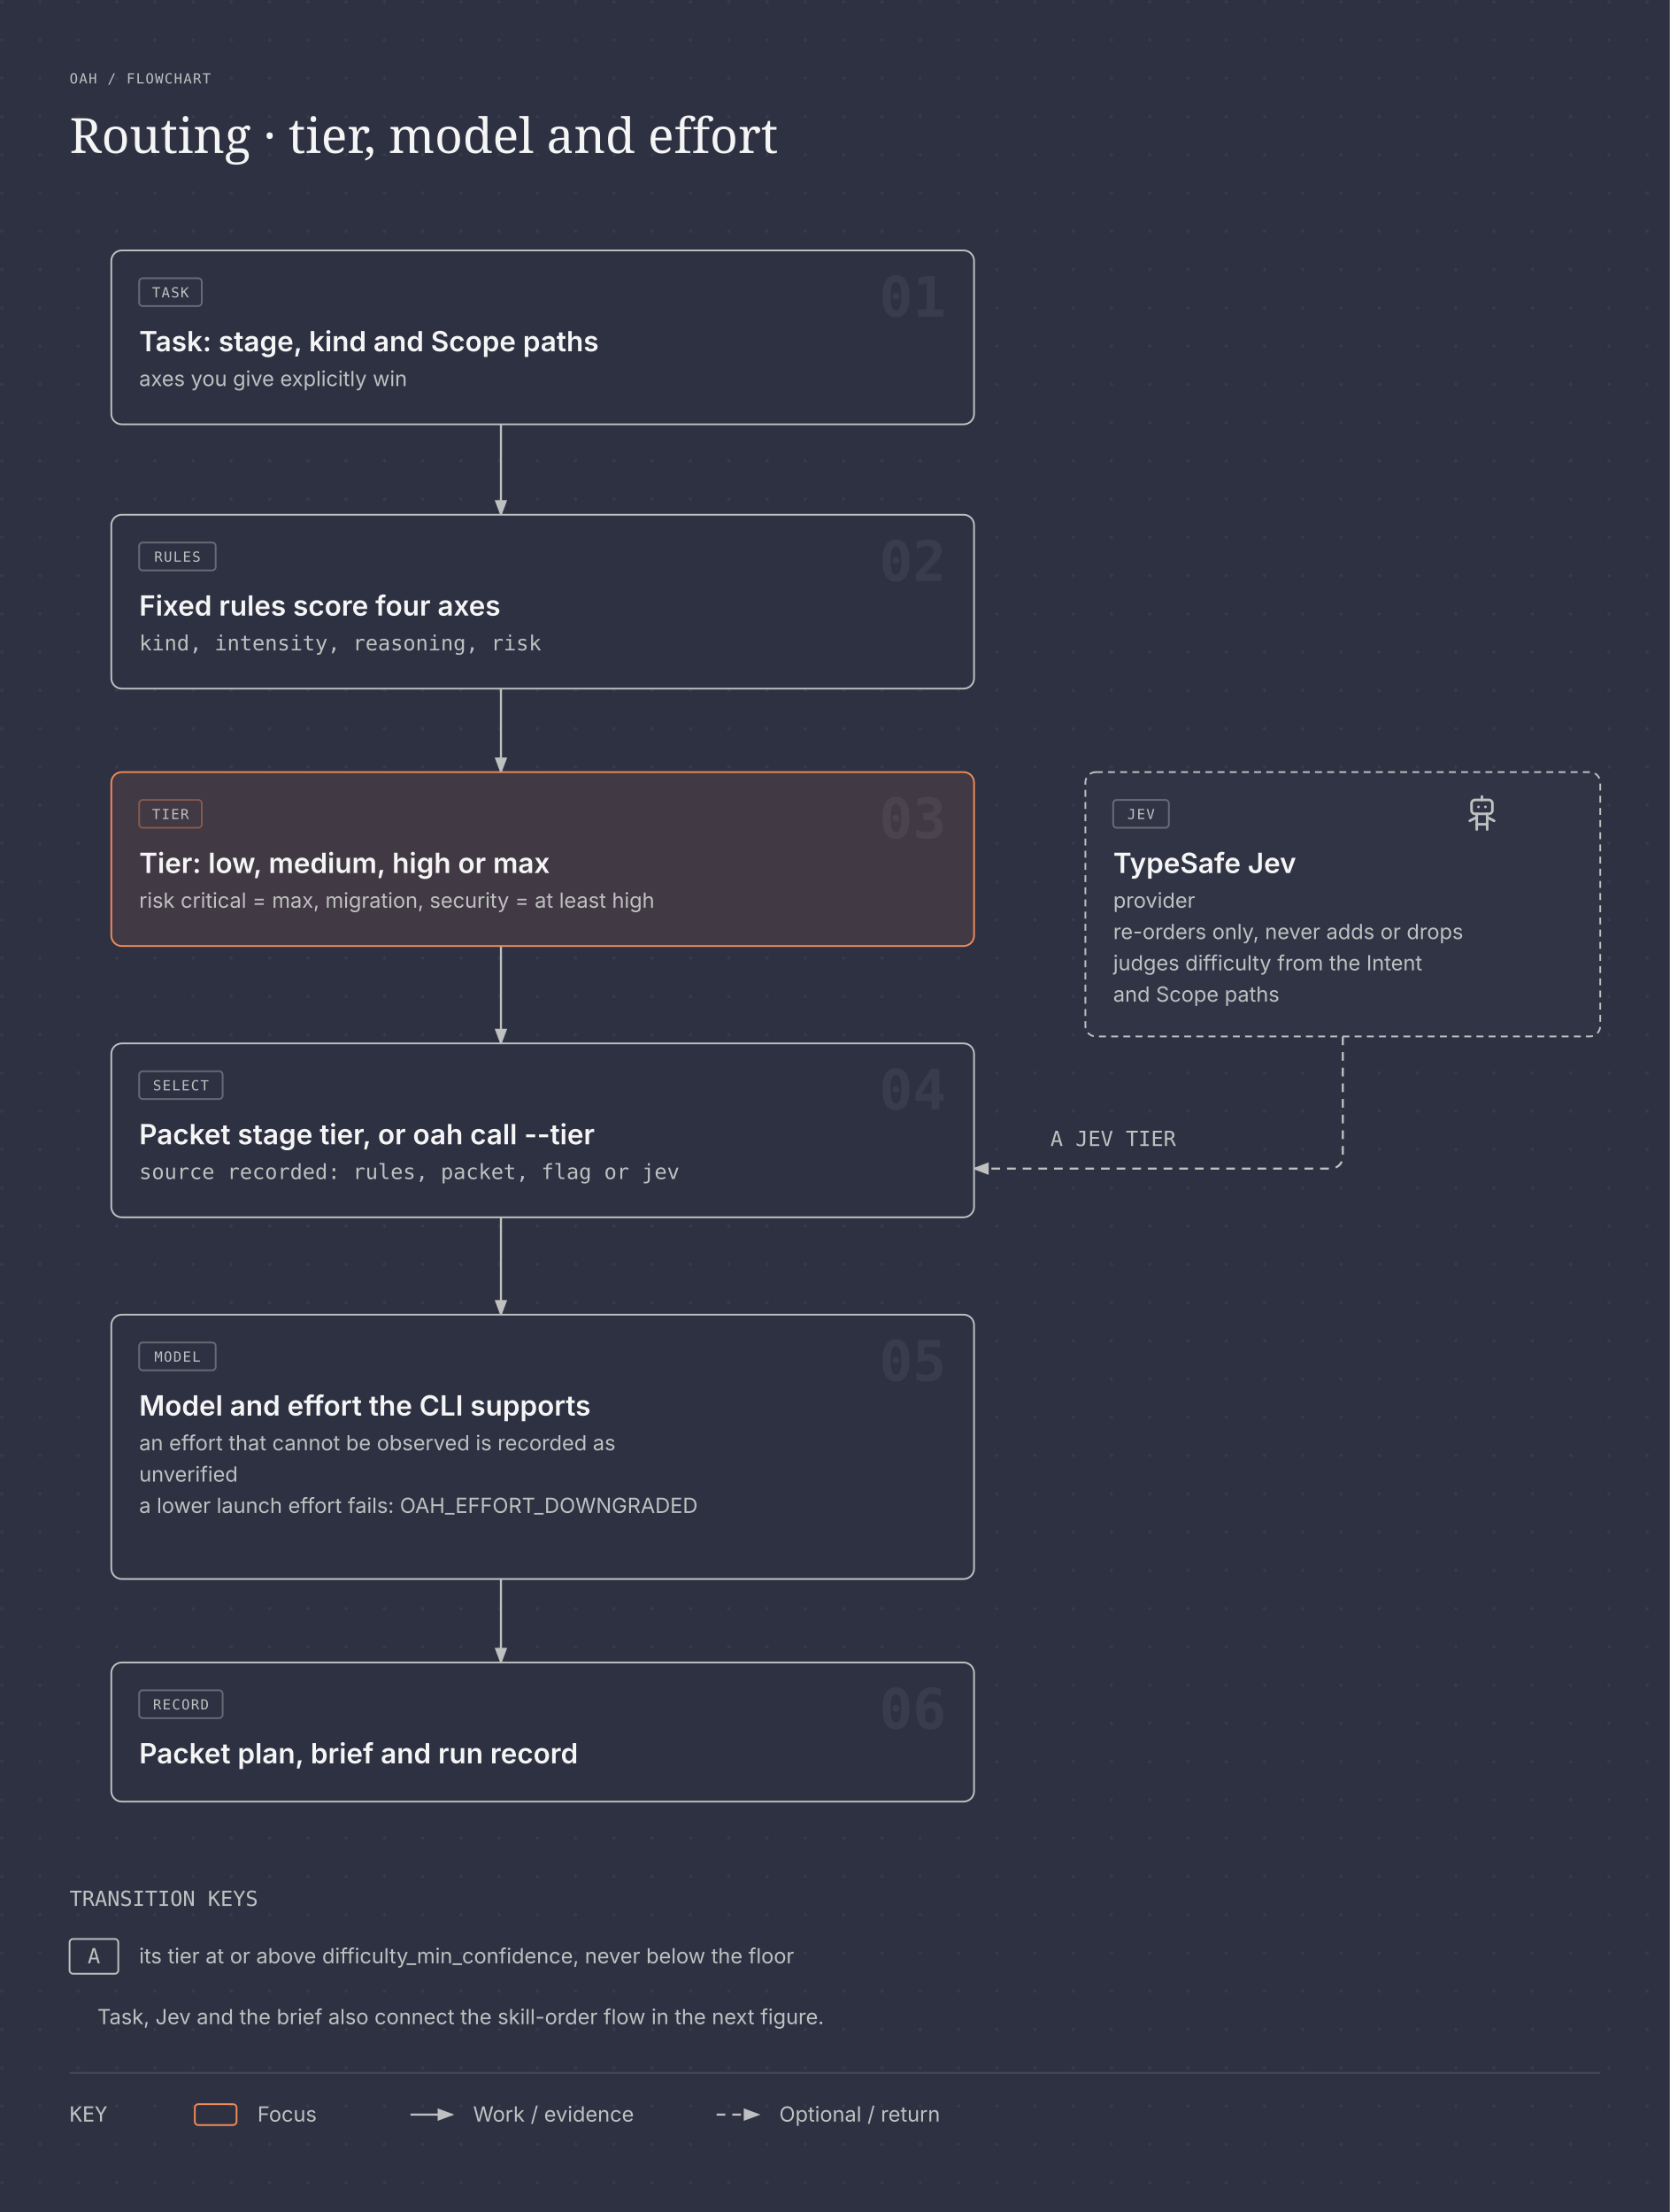
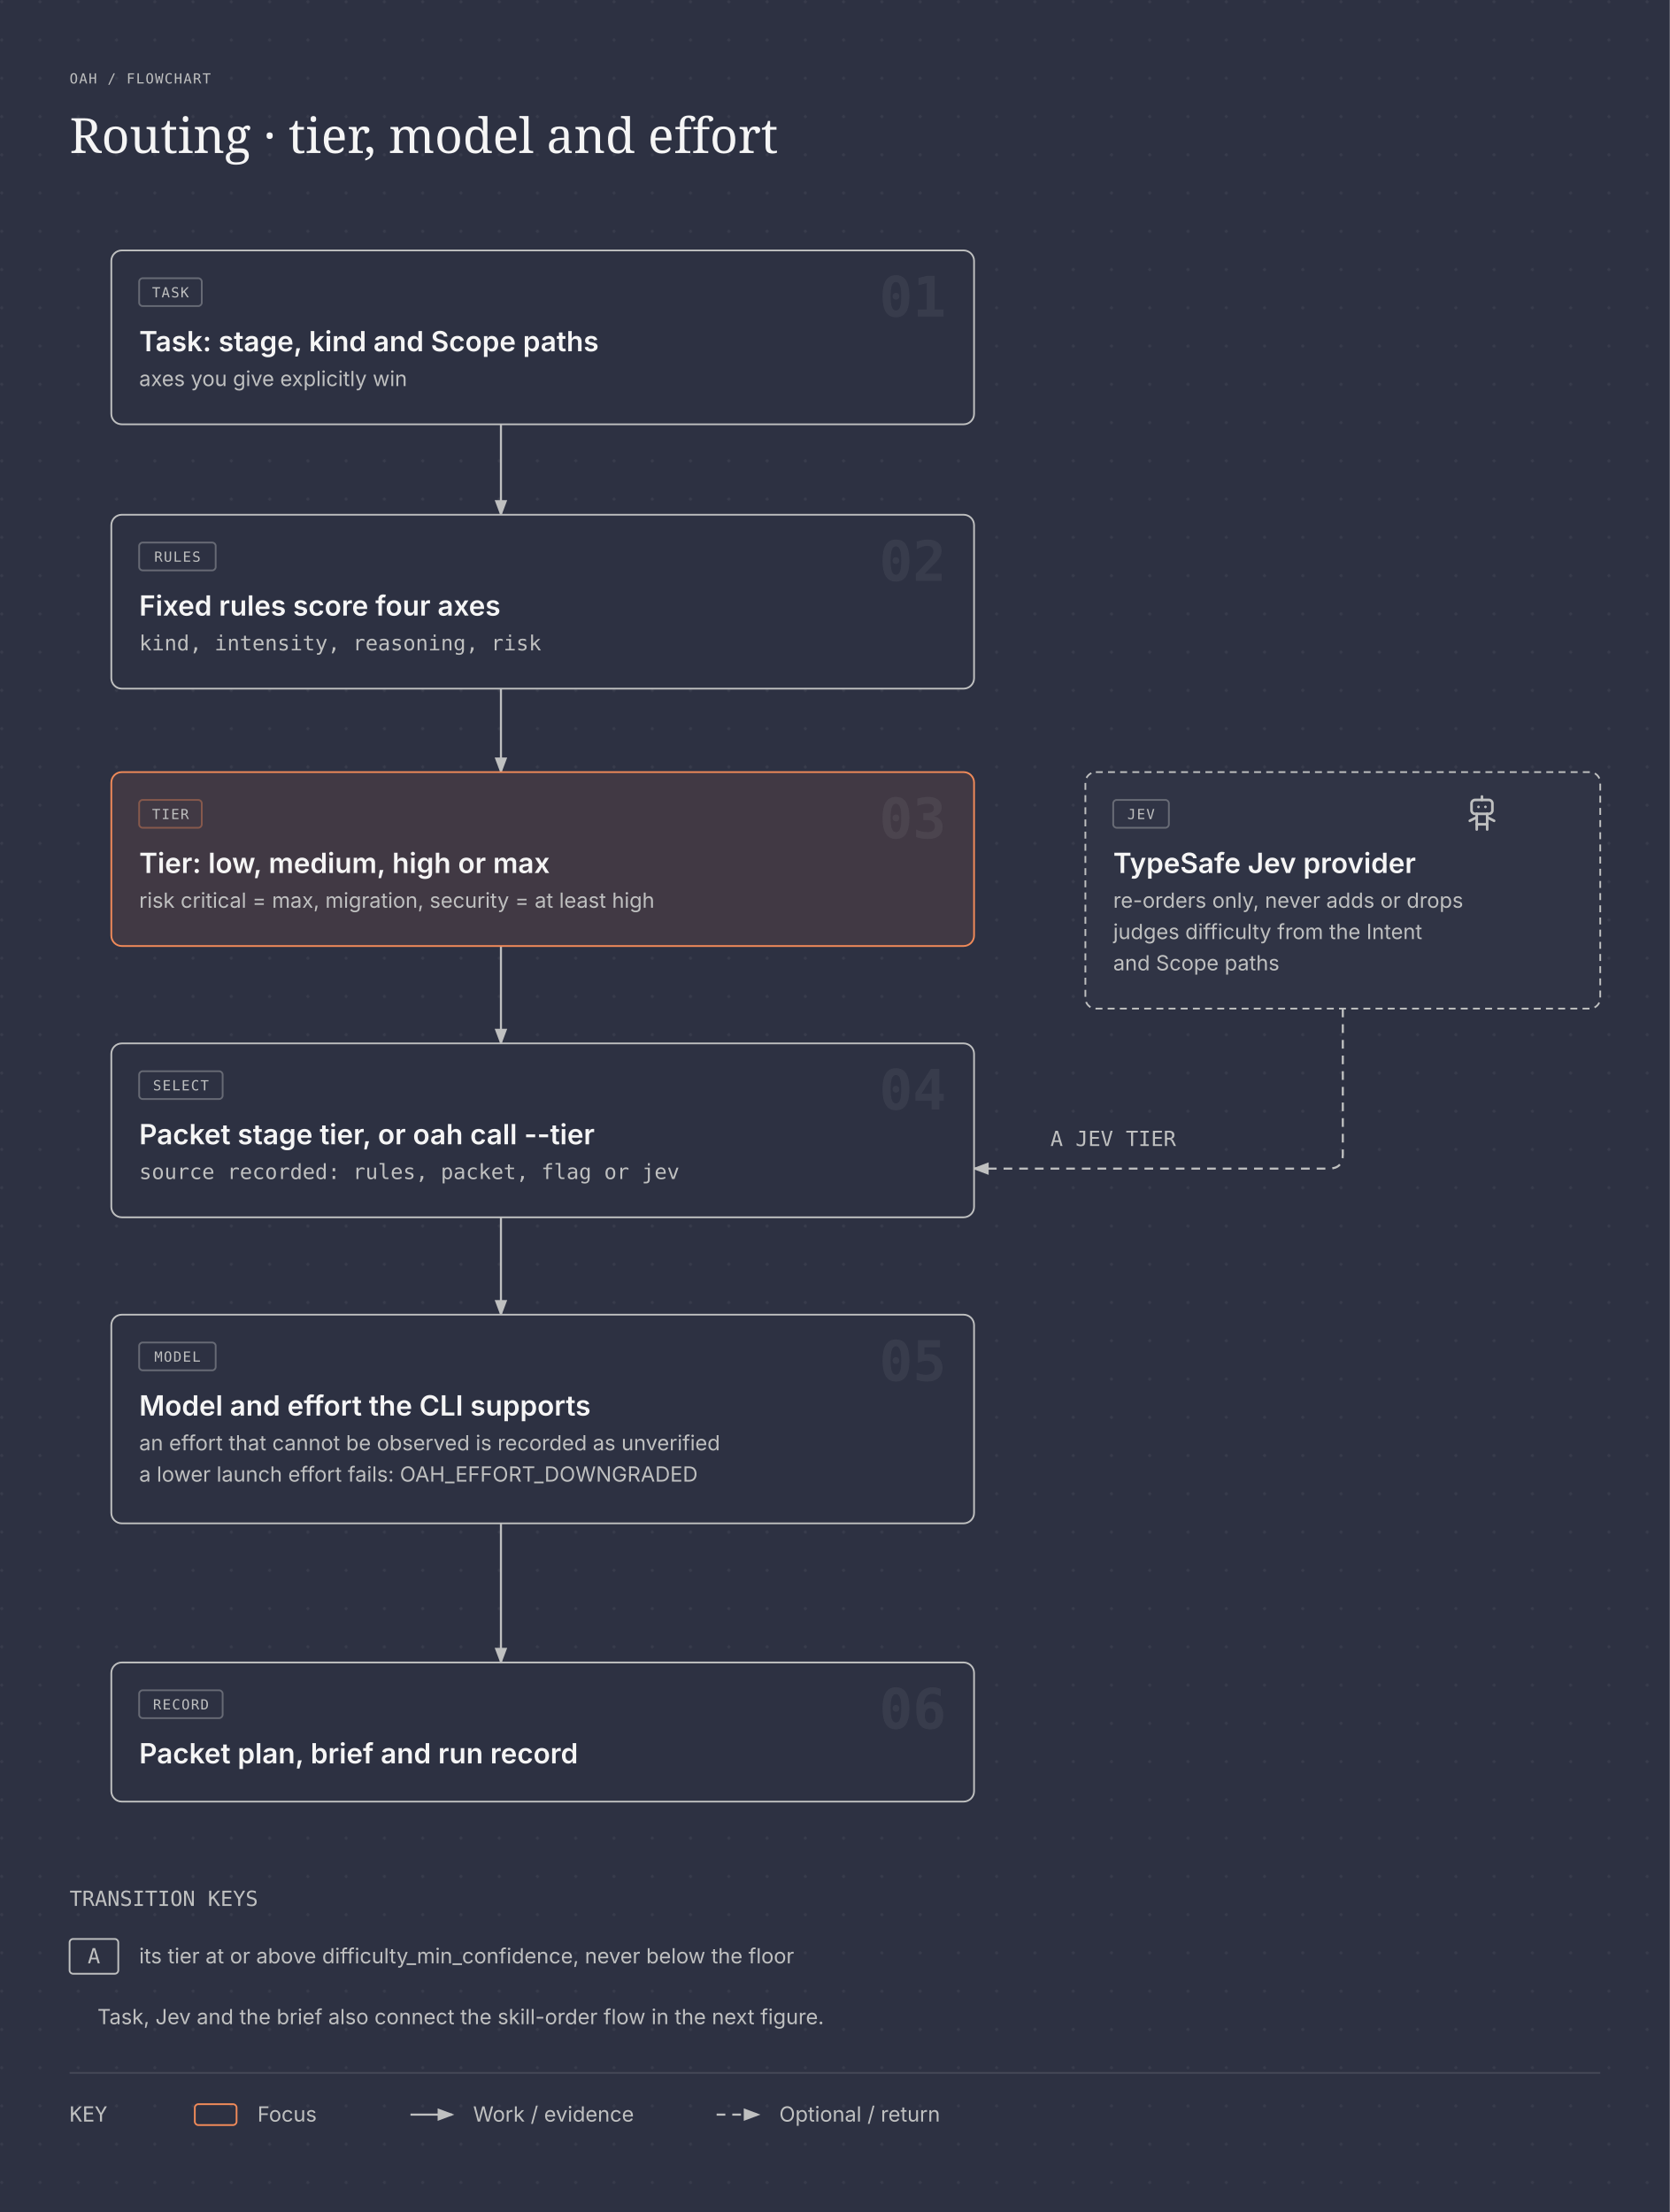
<svg xmlns="http://www.w3.org/2000/svg" viewBox="0 0 960 1272" role="img" aria-labelledby="concepts-routing-rules-dark-title concepts-routing-rules-dark-desc" data-diagram-type="Flowchart" data-size="fit" id="concepts-routing-rules-dark-root">
  <defs>
    <style>#concepts-routing-rules-dark-root { font-family: "Geist", system-ui, -apple-system, "Segoe UI", sans-serif; color: #f5f5f5; }
      #concepts-routing-rules-dark-root .diagram-container { width: 100%; overflow-x: auto; }
      #concepts-routing-rules-dark-root text { font-family: "Geist", system-ui, -apple-system, "Segoe UI", sans-serif; fill: #f5f5f5; }
      #concepts-routing-rules-dark-root .title { font-family: "Instrument Serif", Georgia, serif; font-size: 28px; font-weight: 400; }
      #concepts-routing-rules-dark-root .node { font-size: 16px; font-weight: 600; }
      #concepts-routing-rules-dark-root .sub { font-family: "Geist", system-ui, -apple-system, "Segoe UI", sans-serif; font-size: 12px; font-weight: 400; fill: #bfc0c0; }
      #concepts-routing-rules-dark-root .technical { font-family: "Geist Mono", ui-monospace, "SFMono-Regular", Consolas, monospace; }
      #concepts-routing-rules-dark-root .label { font-size: 12px; font-family: "Geist Mono", ui-monospace, "SFMono-Regular", Consolas, monospace; font-weight: 400; fill: #bfc0c0; }
      #concepts-routing-rules-dark-root .prose { font-size: 12px; font-weight: 400; fill: #bfc0c0; }
      #concepts-routing-rules-dark-root .zone-label { font-size: 12px; font-family: "Geist Mono", ui-monospace, "SFMono-Regular", Consolas, monospace; font-weight: 500; fill: #bfc0c0; }
      #concepts-routing-rules-dark-root .arrow-label { font-size: 12px; font-family: "Geist Mono", ui-monospace, "SFMono-Regular", Consolas, monospace; font-weight: 400; fill: #bfc0c0; }
      #concepts-routing-rules-dark-root .tag { font-family: "Geist Mono", ui-monospace, "SFMono-Regular", Consolas, monospace; font-size: 8px; font-weight: 500; letter-spacing: .08em; fill: #bfc0c0; }
      #concepts-routing-rules-dark-root .ghost { font-family: "Geist Mono", ui-monospace, "SFMono-Regular", Consolas, monospace; font-size: 32px; font-weight: 600; fill: #f5f5f5; opacity: .06; }
      @media print {
#concepts-routing-rules-dark-root .diagram-container { overflow-x: visible; }
}</style>
    <pattern id="concepts-routing-rules-dark-dots" width="22" height="22" patternUnits="userSpaceOnUse">
      <circle cx="1" cy="1" r="0.9" fill="#f5f5f5" fill-opacity=".10" />
    </pattern>
    <marker id="concepts-routing-rules-dark-arrow" markerWidth="8" markerHeight="6" refX="7" refY="3" orient="auto">
      <polygon points="0 0, 8 3, 0 6" fill="#bfc0c0" />
    </marker>
    <marker id="concepts-routing-rules-dark-arrow-accent" markerWidth="8" markerHeight="6" refX="7" refY="3" orient="auto">
      <polygon points="0 0, 8 3, 0 6" fill="#f08a59" />
    </marker>
    <marker id="concepts-routing-rules-dark-arrow-link" markerWidth="8" markerHeight="6" refX="7" refY="3" orient="auto">
      <polygon points="0 0, 8 3, 0 6" fill="#739fdf" />
    </marker>
  </defs>
  <rect width="960" height="1272" fill="#2d3142" />
  <rect width="960" height="1272" fill="url(#concepts-routing-rules-dark-dots)" opacity=".55" />
  <text x="40" y="48" class="tag" text-anchor="start">OAH / FLOWCHART</text>
  <text x="40" y="88" class="title" text-anchor="start">Routing · tier, model and effort</text>
  <path d="M 288,244 L 288,296" data-edge-id="e1" data-from="task" data-to="score" data-label="" fill="none" stroke="#bfc0c0" stroke-width="1.2" marker-end="url(#concepts-routing-rules-dark-arrow)" />
  <path d="M 288,396 L 288,444" data-edge-id="e2" data-from="score" data-to="tier" data-label="" fill="none" stroke="#bfc0c0" stroke-width="1.2" marker-end="url(#concepts-routing-rules-dark-arrow)" />
  <path d="M 288,544 L 288,600" data-edge-id="e3" data-from="tier" data-to="pick" data-label="" fill="none" stroke="#bfc0c0" stroke-width="1.2" marker-end="url(#concepts-routing-rules-dark-arrow)" />
  <path d="M 288,700 L 288,756" data-edge-id="e4" data-from="pick" data-to="model" data-label="" fill="none" stroke="#bfc0c0" stroke-width="1.2" marker-end="url(#concepts-routing-rules-dark-arrow)" />
-   <path d="M 288,908 L 288,956" data-edge-id="e5" data-from="model" data-to="brief" data-label="" fill="none" stroke="#bfc0c0" stroke-width="1.2" marker-end="url(#concepts-routing-rules-dark-arrow)" />
-   <path d="M 772,596 L 772,664 Q 772,672 764,672 L 560,672" data-edge-id="e15" data-from="jev" data-to="pick" data-label="its tier at or above difficulty_min_confidence, never below the floor" fill="none" stroke="#bfc0c0" stroke-width="1.2" stroke-dasharray="5,4" marker-end="url(#concepts-routing-rules-dark-arrow)" />
+   <path d="M 288,876 L 288,956" data-edge-id="e5" data-from="model" data-to="brief" data-label="" fill="none" stroke="#bfc0c0" stroke-width="1.2" marker-end="url(#concepts-routing-rules-dark-arrow)" />
+   <path d="M 772,580 L 772,664 Q 772,672 764,672 L 560,672" data-edge-id="e15" data-from="jev" data-to="pick" data-label="its tier at or above difficulty_min_confidence, never below the floor" fill="none" stroke="#bfc0c0" stroke-width="1.2" stroke-dasharray="5,4" marker-end="url(#concepts-routing-rules-dark-arrow)" />
  <rect x="588" y="644" width="104" height="20" rx="2" fill="#2d3142" />
  <text x="640" y="659" class="arrow-label" text-anchor="middle">A JEV TIER</text>
  <g data-node-id="task" data-source-label="Task: stage, kind and Scope paths axes you give explicitly win">
    <rect x="64" y="144" width="496" height="100" rx="6" fill="#2d3142" />
    <rect x="64" y="144" width="496" height="100" rx="6" fill="#2d3142" stroke="#bfc0c0" stroke-width="1" />
    <g aria-hidden="true">
      <rect x="80" y="160" width="36" height="16" rx="2" fill="none" stroke="#bfc0c0" stroke-width="1" stroke-opacity=".4" />
      <text x="98" y="171" class="tag" text-anchor="middle">TASK</text>
      <text x="544" y="182" class="ghost" text-anchor="end">01</text>
    </g>
    <text x="80" y="202" class="node" text-anchor="start">Task: stage, kind and Scope paths</text>
    <text x="80" y="222" class="sub" text-anchor="start">axes you give explicitly win</text>
  </g>
  <g data-node-id="score" data-source-label="Fixed rules score four axes kind, intensity, reasoning, risk">
    <rect x="64" y="296" width="496" height="100" rx="6" fill="#2d3142" />
    <rect x="64" y="296" width="496" height="100" rx="6" fill="#2d3142" stroke="#bfc0c0" stroke-width="1" />
    <g aria-hidden="true">
      <rect x="80" y="312" width="44" height="16" rx="2" fill="none" stroke="#bfc0c0" stroke-width="1" stroke-opacity=".4" />
      <text x="102" y="323" class="tag" text-anchor="middle">RULES</text>
      <text x="544" y="334" class="ghost" text-anchor="end">02</text>
    </g>
    <text x="80" y="354" class="node" text-anchor="start">Fixed rules score four axes</text>
    <text x="80" y="374" class="sub technical" text-anchor="start">kind, intensity, reasoning, risk</text>
  </g>
  <g data-node-id="tier" data-source-label="Tier: low, medium, high or max risk critical = max, migration, security = at least high">
    <rect x="64" y="444" width="496" height="100" rx="6" fill="#2d3142" />
    <rect x="64" y="444" width="496" height="100" rx="6" fill="#f08a59" stroke="#f08a59" stroke-width="1" fill-opacity=".10" />
    <g aria-hidden="true">
      <rect x="80" y="460" width="36" height="16" rx="2" fill="none" stroke="#f08a59" stroke-width="1" stroke-opacity=".4" />
      <text x="98" y="471" class="tag" text-anchor="middle">TIER</text>
      <text x="544" y="482" class="ghost" text-anchor="end">03</text>
    </g>
    <text x="80" y="502" class="node" text-anchor="start">Tier: low, medium, high or max</text>
    <text x="80" y="522" class="sub" text-anchor="start">risk critical = max, migration, security = at least high</text>
  </g>
  <g data-node-id="pick" data-source-label="Packet stage tier, or oah call --tier source recorded: rules, packet, flag or jev">
    <rect x="64" y="600" width="496" height="100" rx="6" fill="#2d3142" />
    <rect x="64" y="600" width="496" height="100" rx="6" fill="#2d3142" stroke="#bfc0c0" stroke-width="1" />
    <g aria-hidden="true">
      <rect x="80" y="616" width="48" height="16" rx="2" fill="none" stroke="#bfc0c0" stroke-width="1" stroke-opacity=".4" />
      <text x="104" y="627" class="tag" text-anchor="middle">SELECT</text>
      <text x="544" y="638" class="ghost" text-anchor="end">04</text>
    </g>
    <text x="80" y="658" class="node" text-anchor="start">Packet stage tier, or oah call --tier</text>
    <text x="80" y="678" class="sub technical" text-anchor="start">source recorded: rules, packet, flag or jev</text>
  </g>
  <g data-node-id="model" data-source-label="Model and effort the CLI supports an effort that cannot be observed is recorded as unverified a lower launch effort fails: OAH_EFFORT_DOWNGRADED">
-     <rect x="64" y="756" width="496" height="152" rx="6" fill="#2d3142" />
-     <rect x="64" y="756" width="496" height="152" rx="6" fill="#2d3142" stroke="#bfc0c0" stroke-width="1" />
+     <rect x="64" y="756" width="496" height="120" rx="6" fill="#2d3142" />
+     <rect x="64" y="756" width="496" height="120" rx="6" fill="#2d3142" stroke="#bfc0c0" stroke-width="1" />
    <g aria-hidden="true">
      <rect x="80" y="772" width="44" height="16" rx="2" fill="none" stroke="#bfc0c0" stroke-width="1" stroke-opacity=".4" />
      <text x="102" y="783" class="tag" text-anchor="middle">MODEL</text>
      <text x="544" y="794" class="ghost" text-anchor="end">05</text>
    </g>
-     <text x="80" y="814" class="node" text-anchor="start">Model and effort the CLI supports</text>
-     <text x="80" y="834" class="sub" text-anchor="start">an effort that cannot be observed is recorded as</text>
-     <text x="80" y="852" class="sub" text-anchor="start">unverified</text>
-     <text x="80" y="870" class="sub" text-anchor="start">a lower launch effort fails: OAH_EFFORT_DOWNGRADED</text>
+     <text x="80" text-anchor="start" y="814" class="node">Model and effort the CLI supports</text>
+     <text x="80" text-anchor="start" y="834" class="sub">an effort that cannot be observed is recorded as unverified</text>
+     <text x="80" text-anchor="start" y="852" class="sub">a lower launch effort fails: OAH_EFFORT_DOWNGRADED</text>
  </g>
  <g data-node-id="brief" data-source-label="Packet plan, brief and run record">
    <rect x="64" y="956" width="496" height="80" rx="6" fill="#2d3142" />
    <rect x="64" y="956" width="496" height="80" rx="6" fill="#2d3142" stroke="#bfc0c0" stroke-width="1" />
    <g aria-hidden="true">
      <rect x="80" y="972" width="48" height="16" rx="2" fill="none" stroke="#bfc0c0" stroke-width="1" stroke-opacity=".4" />
      <text x="104" y="983" class="tag" text-anchor="middle">RECORD</text>
      <text x="544" y="994" class="ghost" text-anchor="end">06</text>
    </g>
    <text x="80" y="1014" class="node" text-anchor="start">Packet plan, brief and run record</text>
  </g>
  <g data-node-id="jev" data-source-label="TypeSafe Jev provider re-orders only, never adds or drops judges difficulty from the Intent and Scope paths">
-     <rect x="624" y="444" width="296" height="152" rx="6" fill="#2d3142" />
-     <rect x="624" y="444" width="296" height="152" rx="6" fill="#f5f5f5" stroke="#bfc0c0" stroke-width="1" fill-opacity=".02" stroke-dasharray="4,3" />
+     <rect x="624" y="444" width="296" height="136" rx="6" fill="#2d3142" />
+     <rect x="624" y="444" width="296" height="136" rx="6" fill="#f5f5f5" stroke="#bfc0c0" stroke-width="1" fill-opacity=".02" stroke-dasharray="4,3" />
    <g aria-hidden="true">
      <rect x="640" y="460" width="32" height="16" rx="2" fill="none" stroke="#bfc0c0" stroke-width="1" stroke-opacity=".4" />
      <text x="656" y="471" class="tag" text-anchor="middle">JEV</text>
      <g transform="translate(840,456)" color="#bfc0c0">
        <g fill="none" stroke="currentColor" stroke-width="1.5" stroke-linecap="round" stroke-linejoin="round">
          <path d="M6 6a2 2 0 0 1 2 -2h8a2 2 0 0 1 2 2v4a2 2 0 0 1 -2 2h-8a2 2 0 0 1 -2 -2l0 -4" />
          <path d="M12 2v2" />
          <path d="M9 12v9" />
          <path d="M15 12v9" />
          <path d="M5 16l4 -2" />
          <path d="M15 14l4 2" />
          <path d="M9 18h6" />
          <path d="M10 8v.01" />
          <path d="M14 8v.01" />
        </g>
      </g>
    </g>
-     <text x="640" y="502" class="node" text-anchor="start">TypeSafe Jev</text>
-     <text x="640" y="522" class="sub" text-anchor="start">provider</text>
-     <text x="640" y="540" class="sub" text-anchor="start">re-orders only, never adds or drops</text>
-     <text x="640" y="558" class="sub" text-anchor="start">judges difficulty from the Intent</text>
-     <text x="640" y="576" class="sub" text-anchor="start">and Scope paths</text>
+     <text x="640" text-anchor="start" y="502" class="node">TypeSafe Jev provider</text>
+     <text x="640" text-anchor="start" y="522" class="sub">re-orders only, never adds or drops</text>
+     <text x="640" text-anchor="start" y="540" class="sub">judges difficulty from the Intent</text>
+     <text x="640" text-anchor="start" y="558" class="sub">and Scope paths</text>
  </g>
  <text x="40" y="1096" class="zone-label" text-anchor="start">TRANSITION KEYS</text>
  <rect x="40" y="1115" width="28" height="20" rx="2" fill="#2d3142" stroke="#bfc0c0" stroke-width="1" />
  <text x="54" y="1129" class="label" text-anchor="middle">A</text>
  <text x="80" y="1129" class="prose" text-anchor="start">its tier at or above difficulty_min_confidence, never below the floor</text>
  <text x="56" y="1164" class="prose" text-anchor="start">Task, Jev and the brief also connect the skill-order flow in the next figure.</text>
  <line x1="40" y1="1192" x2="920" y2="1192" stroke="#f5f5f5" stroke-opacity=".12" />
  <text x="40" y="1220" class="zone-label" text-anchor="start">KEY</text>
  <rect x="112" y="1210" width="24" height="12" rx="2" fill="none" stroke="#f08a59" stroke-width="1" />
  <text x="148" y="1220" class="prose" text-anchor="start">Focus</text>
  <path d="M 236,1216 h 24" fill="none" stroke="#bfc0c0" stroke-width="1.2" marker-end="url(#concepts-routing-rules-dark-arrow)" />
  <text x="272" y="1220" class="prose" text-anchor="start">Work / evidence</text>
  <path d="M 412,1216 h 24" fill="none" stroke="#bfc0c0" stroke-width="1.2" stroke-dasharray="5,4" marker-end="url(#concepts-routing-rules-dark-arrow)" />
  <text x="448" y="1220" class="prose" text-anchor="start">Optional / return</text>
</svg>
